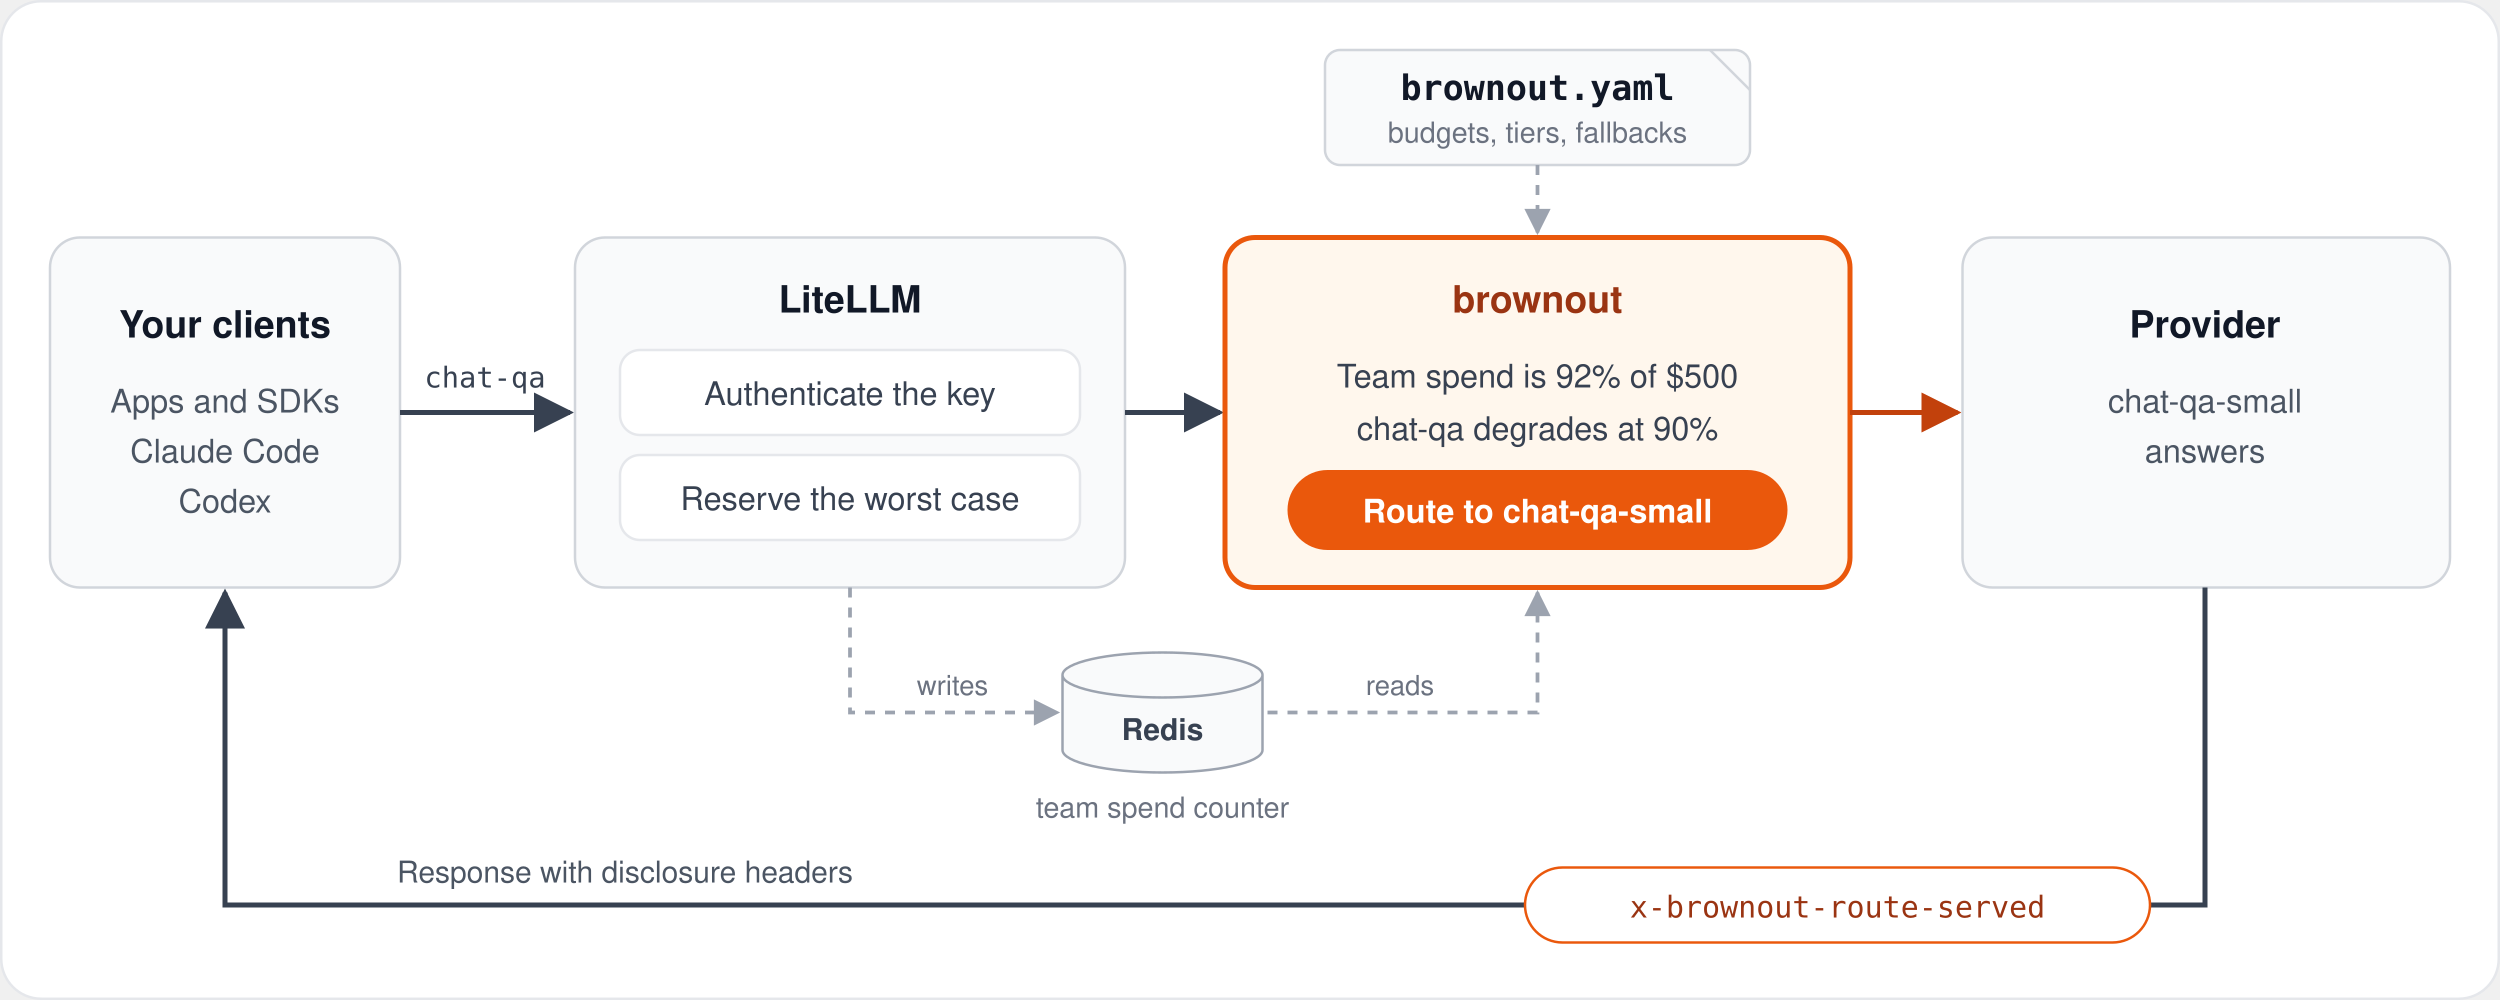
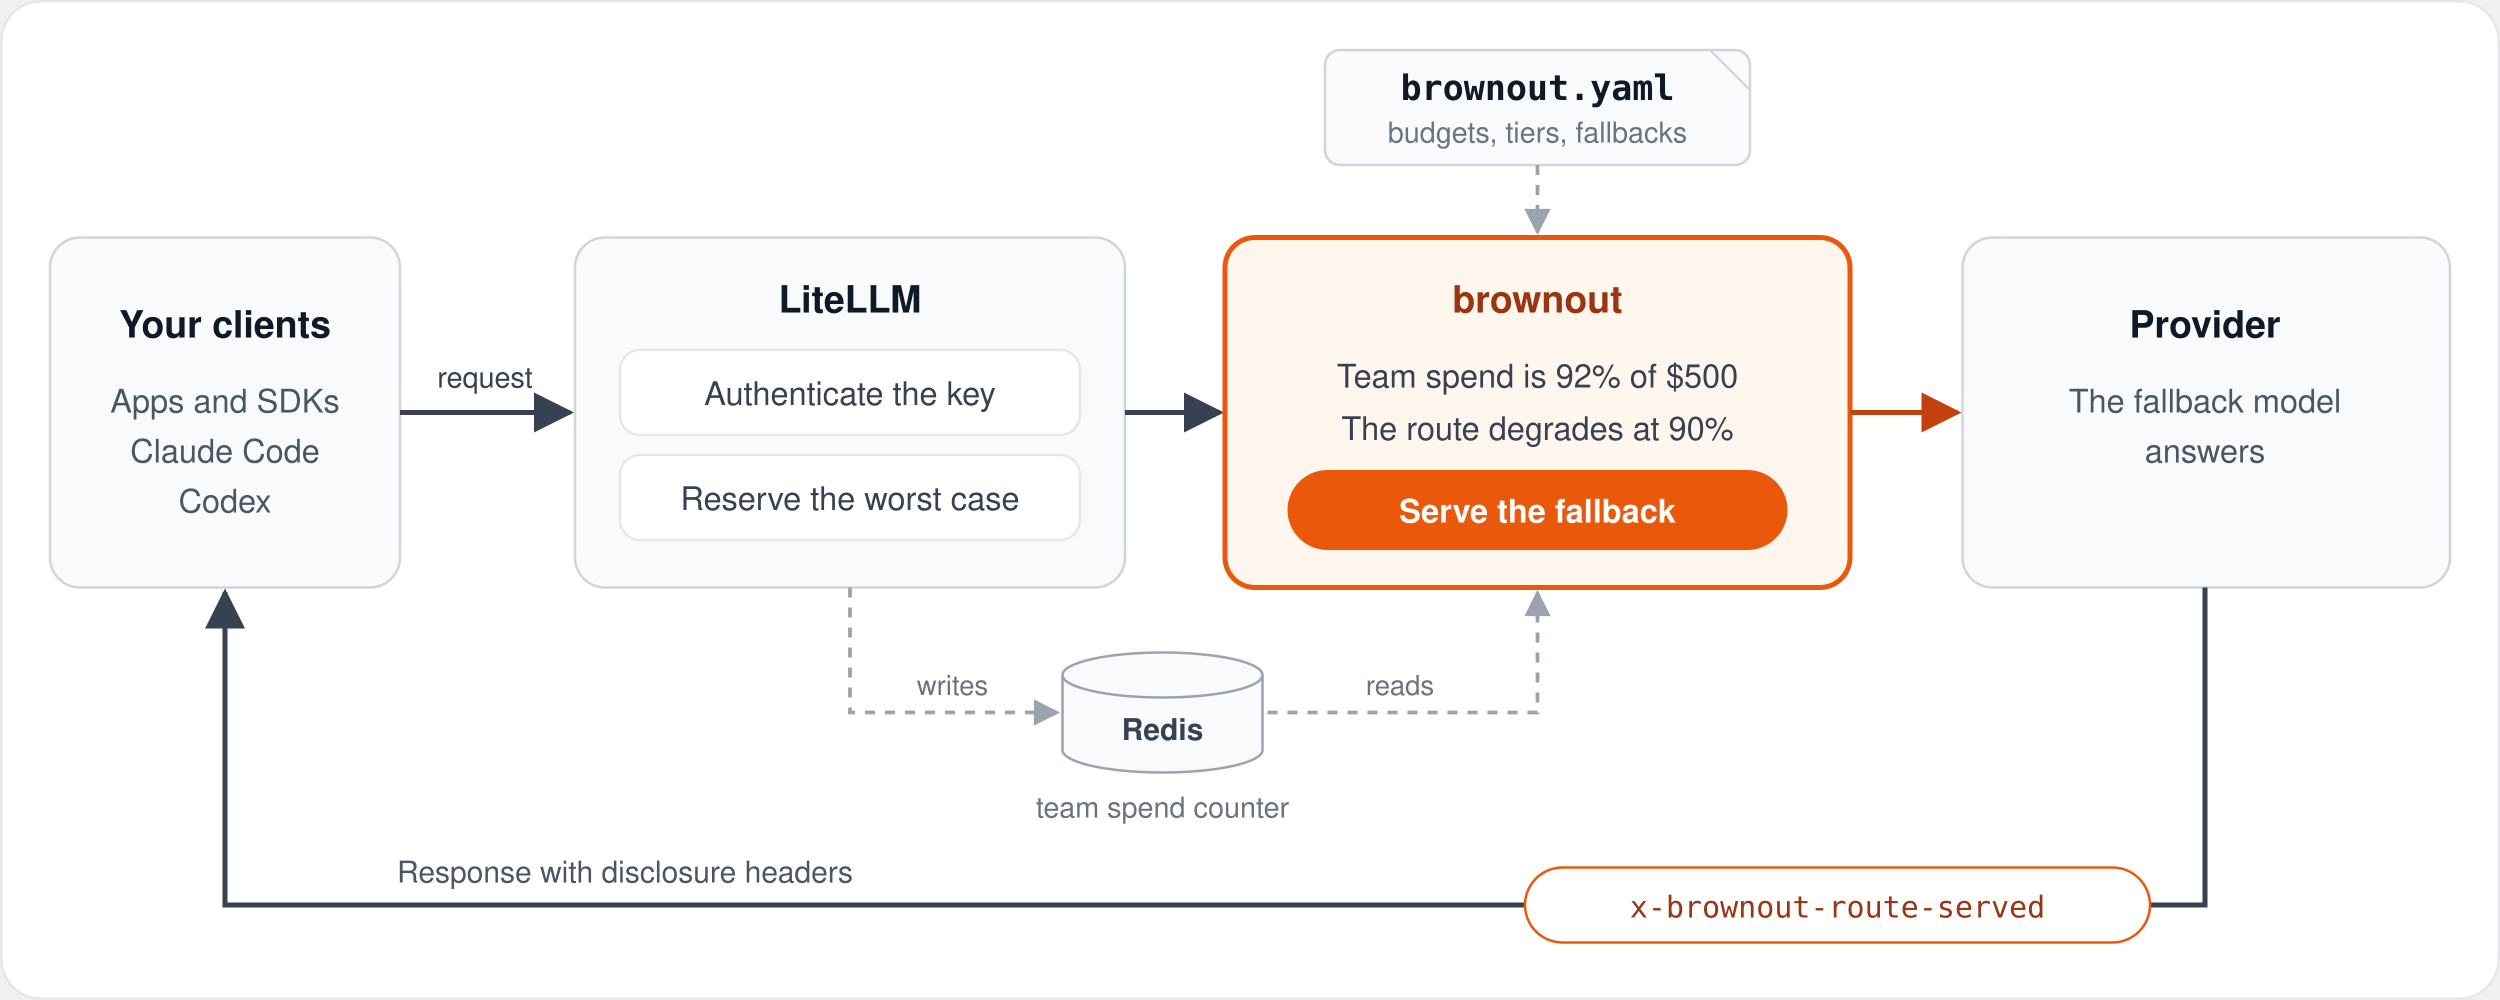
<svg xmlns="http://www.w3.org/2000/svg" viewBox="0 0 1000 400" width="1000" height="400" font-family="-apple-system, BlinkMacSystemFont, 'Segoe UI', Helvetica, Arial, sans-serif">
  <defs>
    <marker id="arrow" viewBox="0 0 10 10" refX="9" refY="5" markerWidth="8" markerHeight="8" orient="auto-start-reverse">
      <path d="M0,0 L10,5 L0,10 z" fill="#374151" />
    </marker>
    <marker id="arrow-accent" viewBox="0 0 10 10" refX="9" refY="5" markerWidth="8" markerHeight="8" orient="auto-start-reverse">
      <path d="M0,0 L10,5 L0,10 z" fill="#c2410c" />
    </marker>
    <marker id="arrow-muted" viewBox="0 0 10 10" refX="9" refY="5" markerWidth="7" markerHeight="7" orient="auto-start-reverse">
      <path d="M0,0 L10,5 L0,10 z" fill="#9ca3af" />
    </marker>
  </defs>
  <rect x="0.5" y="0.5" width="999" height="399" rx="16" fill="#ffffff" stroke="#e5e7eb" />
  <g>
    <rect x="530" y="20" width="170" height="46" rx="6" fill="#f9fafb" stroke="#d1d5db" />
    <path d="M684 20 L700 36" stroke="#d1d5db" fill="none" />
    <text x="615" y="40" text-anchor="middle" font-size="14" font-weight="600" fill="#111827" font-family="ui-monospace, SFMono-Regular, Menlo, monospace">brownout.yaml</text>
    <text x="615" y="57" text-anchor="middle" font-size="11.5" fill="#6b7280">budgets, tiers, fallbacks</text>
    <line x1="615" y1="66" x2="615" y2="93" stroke="#9ca3af" stroke-width="1.5" stroke-dasharray="4 4" marker-end="url(#arrow-muted)" />
  </g>
  <g>
    <rect x="20" y="95" width="140" height="140" rx="12" fill="#f9fafb" stroke="#d1d5db" />
    <text x="90" y="135" text-anchor="middle" font-size="15" font-weight="600" fill="#111827">Your clients</text>
    <text x="90" y="165" text-anchor="middle" font-size="13" fill="#4b5563">Apps and SDKs</text>
    <text x="90" y="185" text-anchor="middle" font-size="13" fill="#4b5563">Claude Code</text>
    <text x="90" y="205" text-anchor="middle" font-size="13" fill="#4b5563">Codex</text>
  </g>
  <line x1="160" y1="165" x2="228" y2="165" stroke="#374151" stroke-width="2" marker-end="url(#arrow)" />
-   <text x="194" y="155" text-anchor="middle" font-size="11.5" fill="#374151" font-family="ui-monospace, SFMono-Regular, Menlo, monospace">chat-qa</text>
+   <text x="194" y="155" text-anchor="middle" font-size="11.5" fill="#374151">request</text>
  <g>
    <rect x="230" y="95" width="220" height="140" rx="12" fill="#f9fafb" stroke="#d1d5db" />
    <text x="340" y="125" text-anchor="middle" font-size="15" font-weight="600" fill="#111827">LiteLLM</text>
    <rect x="248" y="140" width="184" height="34" rx="8" fill="#ffffff" stroke="#e5e7eb" />
    <text x="340" y="162" text-anchor="middle" font-size="13" fill="#374151">Authenticate the key</text>
    <rect x="248" y="182" width="184" height="34" rx="8" fill="#ffffff" stroke="#e5e7eb" />
    <text x="340" y="204" text-anchor="middle" font-size="13" fill="#374151">Reserve the worst case</text>
  </g>
  <line x1="450" y1="165" x2="488" y2="165" stroke="#374151" stroke-width="2" marker-end="url(#arrow)" />
  <g>
    <rect x="490" y="95" width="250" height="140" rx="12" fill="#fff7ed" stroke="#ea580c" stroke-width="2" />
    <text x="615" y="125" text-anchor="middle" font-size="15" font-weight="600" fill="#9a3412">brownout</text>
    <text x="615" y="155" text-anchor="middle" font-size="13" fill="#374151">Team spend is 92% of $500</text>
-     <text x="615" y="176" text-anchor="middle" font-size="13" fill="#374151">chat-qa degrades at 90%</text>
+     <text x="615" y="176" text-anchor="middle" font-size="13" fill="#374151">The route degrades at 90%</text>
    <rect x="515" y="188" width="200" height="32" rx="16" fill="#ea580c" />
-     <text x="615" y="209" text-anchor="middle" font-size="13" font-weight="600" fill="#ffffff">Route to chat-qa-small</text>
+     <text x="615" y="209" text-anchor="middle" font-size="13" font-weight="600" fill="#ffffff">Serve the fallback</text>
  </g>
  <line x1="740" y1="165" x2="783" y2="165" stroke="#c2410c" stroke-width="2" marker-end="url(#arrow-accent)" />
  <g>
    <rect x="785" y="95" width="195" height="140" rx="12" fill="#f9fafb" stroke="#d1d5db" />
    <text x="882" y="135" text-anchor="middle" font-size="15" font-weight="600" fill="#111827">Provider</text>
-     <text x="882" y="165" text-anchor="middle" font-size="13" fill="#4b5563">chat-qa-small</text>
+     <text x="882" y="165" text-anchor="middle" font-size="13" fill="#4b5563">The fallback model</text>
    <text x="882" y="185" text-anchor="middle" font-size="13" fill="#4b5563">answers</text>
  </g>
  <g>
    <path d="M425 270 a40 9 0 0 0 80 0 a40 9 0 0 0 -80 0 v30 a40 9 0 0 0 80 0 v-30" fill="#f9fafb" stroke="#9ca3af" />
    <text x="465" y="296" text-anchor="middle" font-size="12" font-weight="600" fill="#374151">Redis</text>
    <text x="465" y="327" text-anchor="middle" font-size="11.5" fill="#6b7280">team spend counter</text>
    <path d="M340 235 L340 285 L423 285" fill="none" stroke="#9ca3af" stroke-width="1.5" stroke-dasharray="4 4" marker-end="url(#arrow-muted)" />
    <path d="M507 285 L615 285 L615 237" fill="none" stroke="#9ca3af" stroke-width="1.5" stroke-dasharray="4 4" marker-end="url(#arrow-muted)" />
    <text x="381" y="278" text-anchor="middle" font-size="11" fill="#6b7280">writes</text>
    <text x="560" y="278" text-anchor="middle" font-size="11" fill="#6b7280">reads</text>
  </g>
  <path d="M882 235 L882 362 L90 362 L90 237" fill="none" stroke="#374151" stroke-width="2" marker-end="url(#arrow)" />
  <rect x="610" y="347" width="250" height="30" rx="15" fill="#ffffff" stroke="#ea580c" />
  <text x="735" y="367" text-anchor="middle" font-size="12" fill="#9a3412" font-family="ui-monospace, SFMono-Regular, Menlo, monospace">x-brownout-route-served</text>
  <text x="250" y="353" text-anchor="middle" font-size="12" fill="#4b5563">Response with disclosure headers</text>
</svg>
